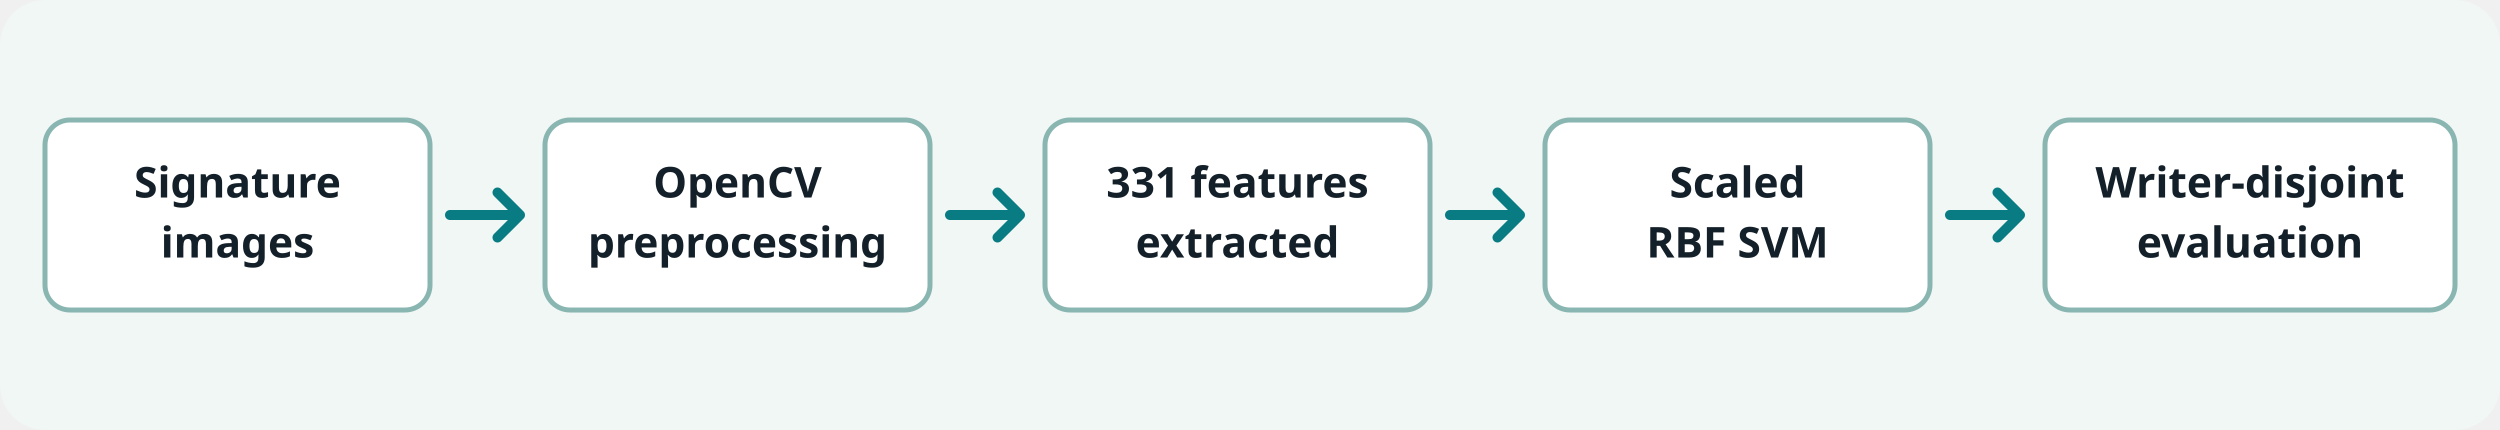
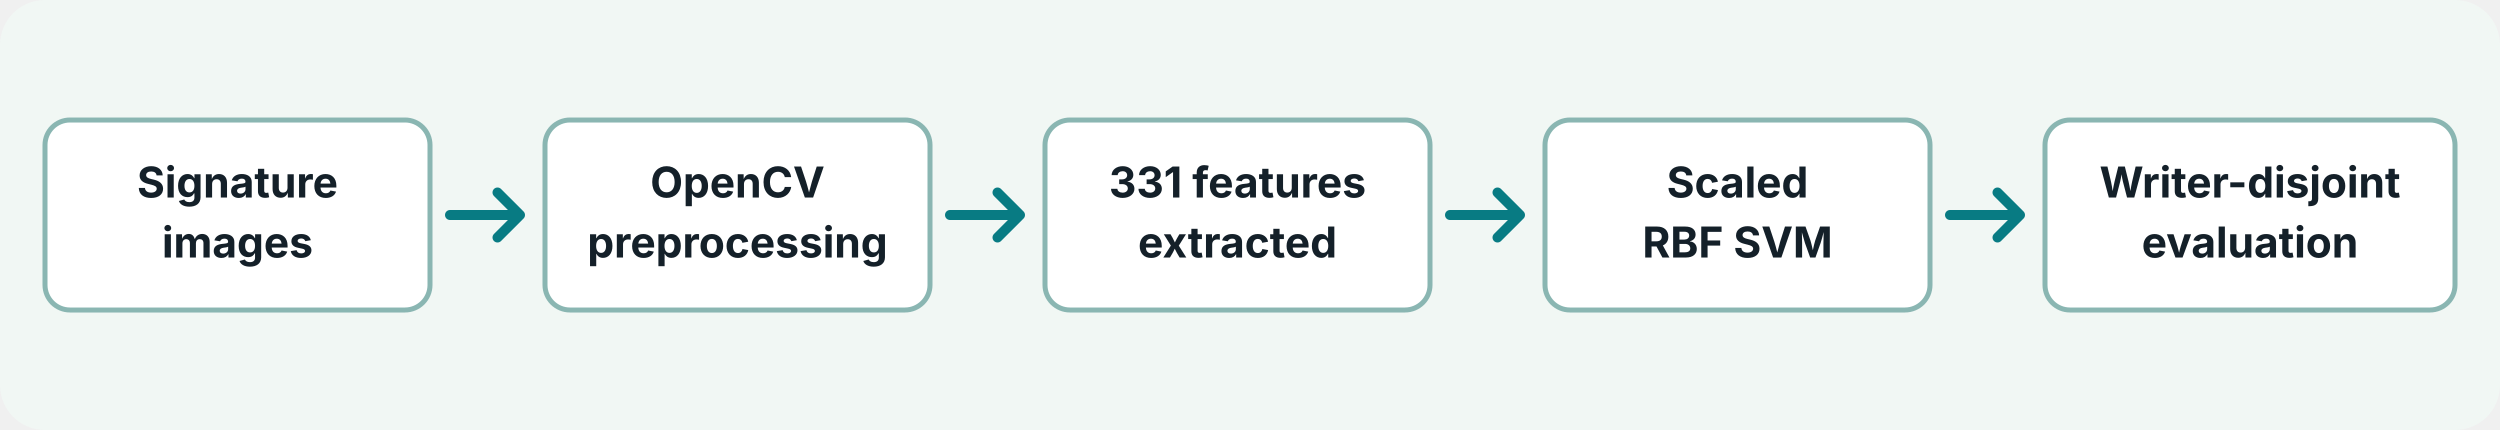
<svg xmlns="http://www.w3.org/2000/svg" width="1000" height="172" viewBox="0 0 1000 172" role="img" aria-labelledby="title desc">
-   <rect width="1000" height="172" rx="18" fill="#f1f7f4" />
-   <g fill="#fff" stroke="#8ab6b2" stroke-width="2">
+   <style>
+     .bg { fill: #f1f7f4; }
+     .box { fill: #ffffff; stroke: #8ab6b2; stroke-width: 2px; }
+     .label { fill: #142029; font-family: system-ui, -apple-system, sans-serif; font-size: 17px; font-weight: 650; text-anchor: middle; }
+     .arrow { stroke: #087b83; stroke-width: 4px; stroke-linecap: round; stroke-linejoin: round; fill: none; }
+     @media (prefers-color-scheme: dark) {
+       .bg { fill: #132228; }
+       .box { fill: #1c2e35; stroke: #45676e; }
+       .label { fill: #eef4f0; }
+       .arrow { stroke: #70d8d0; }
+     }
+   </style>
+   <rect class="bg" width="1000" height="172" rx="18" />
+   <g class="box">
    <rect x="18" y="48" width="154" height="76" rx="10" />
    <rect x="218" y="48" width="154" height="76" rx="10" />
    <rect x="418" y="48" width="154" height="76" rx="10" />
    <rect x="618" y="48" width="154" height="76" rx="10" />
    <rect x="818" y="48" width="164" height="76" rx="10" />
  </g>
-   <g fill="#142029" font-family="system-ui,sans-serif" font-size="17" font-weight="650" text-anchor="middle">
+   <g class="label">
    <text x="95" y="79">Signature</text>
    <text x="95" y="103">images</text>
    <text x="295" y="79">OpenCV</text>
    <text x="295" y="103">preprocessing</text>
    <text x="495" y="79">331 features</text>
    <text x="495" y="103">extracted</text>
    <text x="695" y="79">Scaled</text>
    <text x="695" y="103">RBF SVM</text>
    <text x="900" y="79">Writer-disjoint</text>
    <text x="900" y="103">evaluation</text>
  </g>
-   <g fill="none" stroke="#087b83" stroke-width="4" stroke-linecap="round" stroke-linejoin="round">
+   <g class="arrow">
    <path d="M180 86h28m-9-9 9 9-9 9" />
    <path d="M380 86h28m-9-9 9 9-9 9" />
    <path d="M580 86h28m-9-9 9 9-9 9" />
    <path d="M780 86h28m-9-9 9 9-9 9" />
  </g>
</svg>
